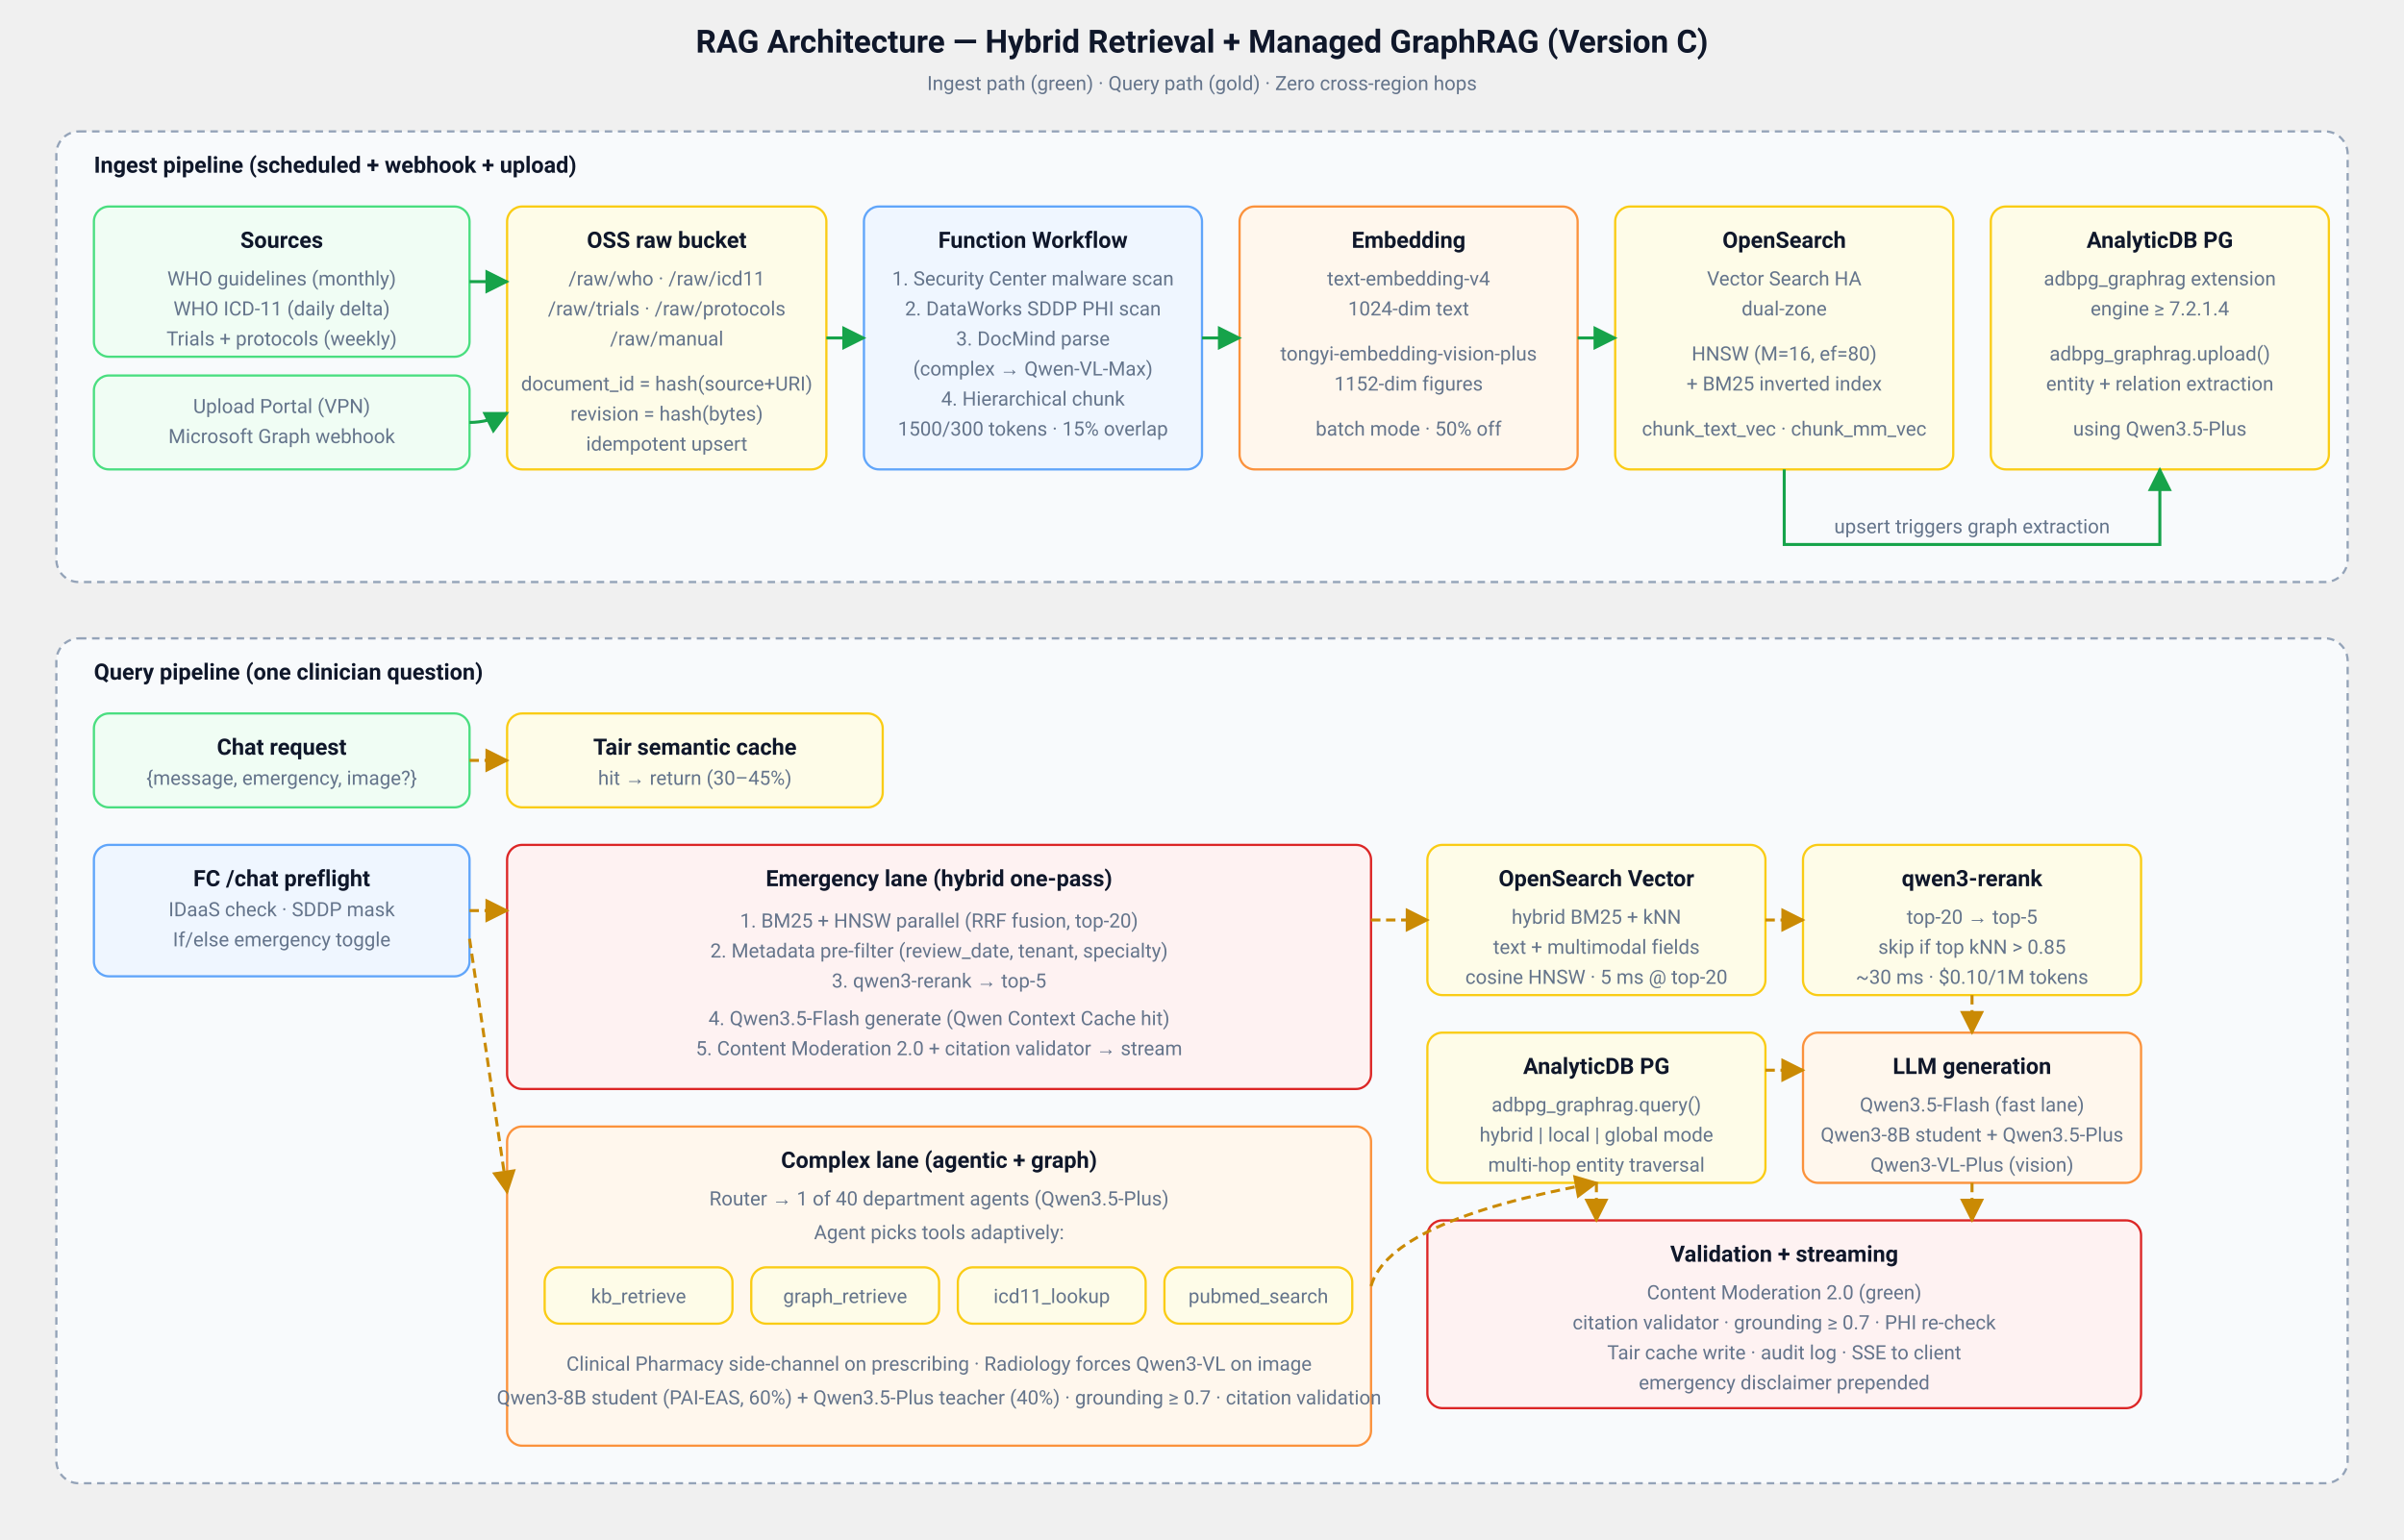
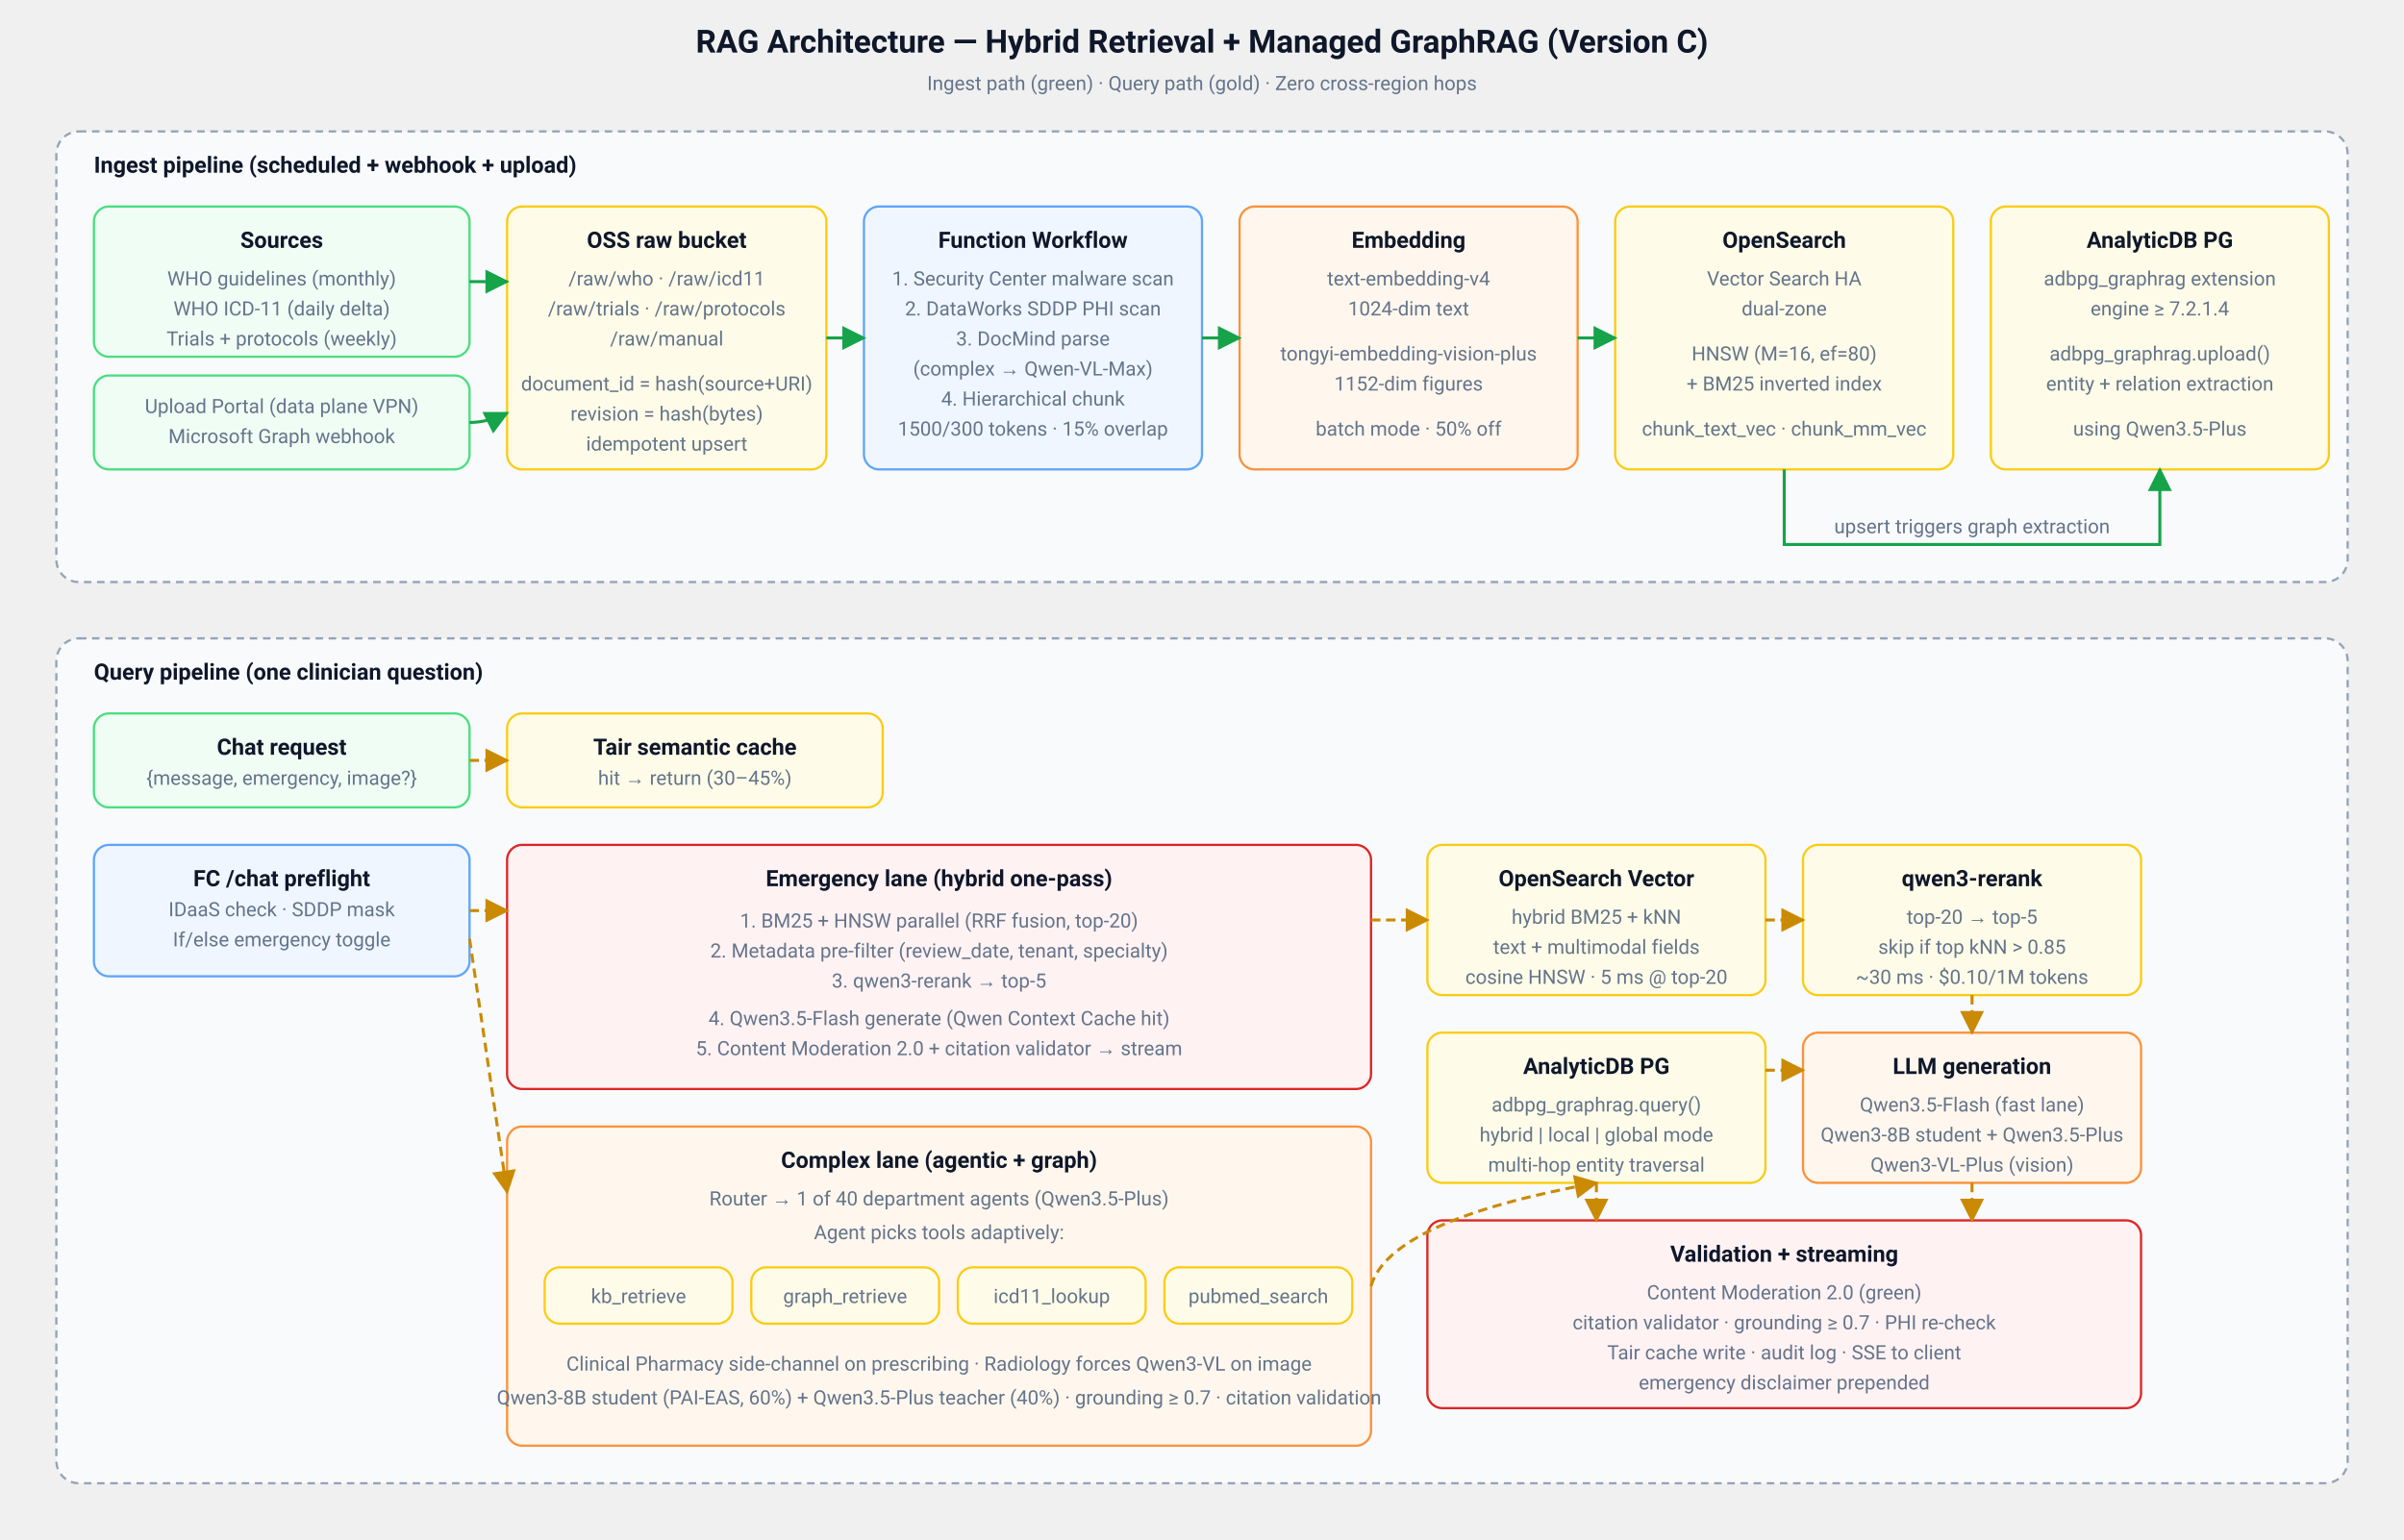
<svg xmlns="http://www.w3.org/2000/svg" viewBox="0 0 1280 820" font-family="-apple-system, Segoe UI, Roboto, Arial, sans-serif" font-size="12">
  <defs>
    <marker id="arr" viewBox="0 0 10 10" refX="9" refY="5" markerWidth="8" markerHeight="8" orient="auto-start-reverse">
      <path d="M0,0 L10,5 L0,10 z" fill="#64748b" />
    </marker>
    <marker id="arr-g" viewBox="0 0 10 10" refX="9" refY="5" markerWidth="8" markerHeight="8" orient="auto-start-reverse">
      <path d="M0,0 L10,5 L0,10 z" fill="#16a34a" />
    </marker>
    <marker id="arr-c" viewBox="0 0 10 10" refX="9" refY="5" markerWidth="8" markerHeight="8" orient="auto-start-reverse">
      <path d="M0,0 L10,5 L0,10 z" fill="#ca8a04" />
    </marker>
    <style>
      .box       { fill:#ffffff; stroke:#cbd5e1; stroke-width:1.2; rx:8; ry:8; }
      .box-in    { fill:#f0fdf4; stroke:#4ade80; }
      .box-proc  { fill:#eff6ff; stroke:#60a5fa; }
      .box-data  { fill:#fefce8; stroke:#facc15; }
      .box-llm   { fill:#fff7ed; stroke:#fb923c; }
      .box-out   { fill:#fef2f2; stroke:#dc2626; }
      .group     { fill:#f8fafc; stroke:#94a3b8; stroke-dasharray:4 3; stroke-width:1.2; rx:12; ry:12; }
      .title     { font-weight:700; fill:#0f172a; }
      .lbl-sm    { fill:#64748b; font-size:10.5px; }
      .edge      { stroke:#64748b; stroke-width:1.3; fill:none; }
      .edge-g    { stroke:#16a34a; stroke-width:1.6; fill:none; }
      .edge-c    { stroke:#ca8a04; stroke-width:1.6; fill:none; stroke-dasharray:5 3; }
    </style>
  </defs>
  <text x="640" y="28" text-anchor="middle" font-size="17" class="title">RAG Architecture — Hybrid Retrieval + Managed GraphRAG (Version C)</text>
  <text x="640" y="48" text-anchor="middle" class="lbl-sm">Ingest path (green) · Query path (gold) · Zero cross-region hops</text>
  <rect x="30" y="70" width="1220" height="240" class="group" />
  <text x="50" y="92" class="title">Ingest pipeline (scheduled + webhook + upload)</text>
  <rect x="50" y="110" width="200" height="80" class="box box-in" />
  <text x="150" y="132" text-anchor="middle" class="title">Sources</text>
  <text x="150" y="152" text-anchor="middle" class="lbl-sm">WHO guidelines (monthly)</text>
  <text x="150" y="168" text-anchor="middle" class="lbl-sm">WHO ICD-11 (daily delta)</text>
  <text x="150" y="184" text-anchor="middle" class="lbl-sm">Trials + protocols (weekly)</text>
  <rect x="50" y="200" width="200" height="50" class="box box-in" />
-   <text x="150" y="220" text-anchor="middle" class="lbl-sm">Upload Portal (VPN)</text>
+   <text x="150" y="220" text-anchor="middle" class="lbl-sm">Upload Portal (data plane VPN)</text>
  <text x="150" y="236" text-anchor="middle" class="lbl-sm">Microsoft Graph webhook</text>
  <rect x="270" y="110" width="170" height="140" class="box box-data" />
  <text x="355" y="132" text-anchor="middle" class="title">OSS raw bucket</text>
  <text x="355" y="152" text-anchor="middle" class="lbl-sm">/raw/who · /raw/icd11</text>
  <text x="355" y="168" text-anchor="middle" class="lbl-sm">/raw/trials · /raw/protocols</text>
  <text x="355" y="184" text-anchor="middle" class="lbl-sm">/raw/manual</text>
  <text x="355" y="208" text-anchor="middle" class="lbl-sm">document_id = hash(source+URI)</text>
  <text x="355" y="224" text-anchor="middle" class="lbl-sm">revision = hash(bytes)</text>
  <text x="355" y="240" text-anchor="middle" class="lbl-sm">idempotent upsert</text>
  <rect x="460" y="110" width="180" height="140" class="box box-proc" />
  <text x="550" y="132" text-anchor="middle" class="title">Function Workflow</text>
  <text x="550" y="152" text-anchor="middle" class="lbl-sm">1. Security Center malware scan</text>
  <text x="550" y="168" text-anchor="middle" class="lbl-sm">2. DataWorks SDDP PHI scan</text>
  <text x="550" y="184" text-anchor="middle" class="lbl-sm">3. DocMind parse</text>
  <text x="550" y="200" text-anchor="middle" class="lbl-sm">   (complex → Qwen-VL-Max)</text>
  <text x="550" y="216" text-anchor="middle" class="lbl-sm">4. Hierarchical chunk</text>
  <text x="550" y="232" text-anchor="middle" class="lbl-sm">   1500/300 tokens · 15% overlap</text>
  <rect x="660" y="110" width="180" height="140" class="box box-llm" />
  <text x="750" y="132" text-anchor="middle" class="title">Embedding</text>
  <text x="750" y="152" text-anchor="middle" class="lbl-sm">text-embedding-v4</text>
  <text x="750" y="168" text-anchor="middle" class="lbl-sm">1024-dim text</text>
  <text x="750" y="192" text-anchor="middle" class="lbl-sm">tongyi-embedding-vision-plus</text>
  <text x="750" y="208" text-anchor="middle" class="lbl-sm">1152-dim figures</text>
  <text x="750" y="232" text-anchor="middle" class="lbl-sm">batch mode · 50% off</text>
  <rect x="860" y="110" width="180" height="140" class="box box-data" />
  <text x="950" y="132" text-anchor="middle" class="title">OpenSearch</text>
  <text x="950" y="152" text-anchor="middle" class="lbl-sm">Vector Search HA</text>
  <text x="950" y="168" text-anchor="middle" class="lbl-sm">dual-zone</text>
  <text x="950" y="192" text-anchor="middle" class="lbl-sm">HNSW (M=16, ef=80)</text>
  <text x="950" y="208" text-anchor="middle" class="lbl-sm">+ BM25 inverted index</text>
  <text x="950" y="232" text-anchor="middle" class="lbl-sm">chunk_text_vec · chunk_mm_vec</text>
  <rect x="1060" y="110" width="180" height="140" class="box box-data" />
  <text x="1150" y="132" text-anchor="middle" class="title">AnalyticDB PG</text>
  <text x="1150" y="152" text-anchor="middle" class="lbl-sm">adbpg_graphrag extension</text>
  <text x="1150" y="168" text-anchor="middle" class="lbl-sm">engine ≥ 7.2.1.4</text>
  <text x="1150" y="192" text-anchor="middle" class="lbl-sm">adbpg_graphrag.upload()</text>
  <text x="1150" y="208" text-anchor="middle" class="lbl-sm">entity + relation extraction</text>
  <text x="1150" y="232" text-anchor="middle" class="lbl-sm">using Qwen3.5-Plus</text>
  <path d="M250 150 L270 150" class="edge-g" marker-end="url(#arr-g)" />
  <path d="M250 225 Q260 225 270 220" class="edge-g" marker-end="url(#arr-g)" />
  <path d="M440 180 L460 180" class="edge-g" marker-end="url(#arr-g)" />
  <path d="M640 180 L660 180" class="edge-g" marker-end="url(#arr-g)" />
  <path d="M840 180 L860 180" class="edge-g" marker-end="url(#arr-g)" />
  <path d="M950 250 L950 290 L1150 290 L1150 250" class="edge-g" marker-end="url(#arr-g)" />
  <text x="1050" y="284" text-anchor="middle" class="lbl-sm">upsert triggers graph extraction</text>
  <rect x="30" y="340" width="1220" height="450" class="group" />
  <text x="50" y="362" class="title">Query pipeline (one clinician question)</text>
  <rect x="50" y="380" width="200" height="50" class="box box-in" />
  <text x="150" y="402" text-anchor="middle" class="title">Chat request</text>
  <text x="150" y="418" text-anchor="middle" class="lbl-sm">{message, emergency, image?}</text>
  <rect x="50" y="450" width="200" height="70" class="box box-proc" />
  <text x="150" y="472" text-anchor="middle" class="title">FC /chat preflight</text>
  <text x="150" y="488" text-anchor="middle" class="lbl-sm">IDaaS check · SDDP mask</text>
  <text x="150" y="504" text-anchor="middle" class="lbl-sm">If/else emergency toggle</text>
  <rect x="270" y="380" width="200" height="50" class="box box-data" />
  <text x="370" y="402" text-anchor="middle" class="title">Tair semantic cache</text>
  <text x="370" y="418" text-anchor="middle" class="lbl-sm">hit → return (30–45%)</text>
  <rect x="270" y="450" width="460" height="130" class="box box-out" />
  <text x="500" y="472" text-anchor="middle" class="title">Emergency lane (hybrid one-pass)</text>
  <text x="500" y="494" text-anchor="middle" class="lbl-sm">1. BM25 + HNSW parallel (RRF fusion, top-20)</text>
  <text x="500" y="510" text-anchor="middle" class="lbl-sm">2. Metadata pre-filter (review_date, tenant, specialty)</text>
  <text x="500" y="526" text-anchor="middle" class="lbl-sm">3. qwen3-rerank → top-5</text>
  <text x="500" y="546" text-anchor="middle" class="lbl-sm">4. Qwen3.5-Flash generate (Qwen Context Cache hit)</text>
  <text x="500" y="562" text-anchor="middle" class="lbl-sm">5. Content Moderation 2.0 + citation validator → stream</text>
  <rect x="270" y="600" width="460" height="170" class="box box-llm" />
  <text x="500" y="622" text-anchor="middle" class="title">Complex lane (agentic + graph)</text>
  <text x="500" y="642" text-anchor="middle" class="lbl-sm">Router → 1 of 40 department agents (Qwen3.5-Plus)</text>
  <text x="500" y="660" text-anchor="middle" class="lbl-sm">Agent picks tools adaptively:</text>
  <rect x="290" y="675" width="100" height="30" class="box box-data" />
  <text x="340" y="694" text-anchor="middle" class="lbl-sm">kb_retrieve</text>
  <rect x="400" y="675" width="100" height="30" class="box box-data" />
  <text x="450" y="694" text-anchor="middle" class="lbl-sm">graph_retrieve</text>
  <rect x="510" y="675" width="100" height="30" class="box box-data" />
  <text x="560" y="694" text-anchor="middle" class="lbl-sm">icd11_lookup</text>
  <rect x="620" y="675" width="100" height="30" class="box box-data" />
  <text x="670" y="694" text-anchor="middle" class="lbl-sm">pubmed_search</text>
  <text x="500" y="730" text-anchor="middle" class="lbl-sm">Clinical Pharmacy side-channel on prescribing · Radiology forces Qwen3-VL on image</text>
  <text x="500" y="748" text-anchor="middle" class="lbl-sm">Qwen3-8B student (PAI-EAS, 60%) + Qwen3.5-Plus teacher (40%) · grounding ≥ 0.7 · citation validation</text>
  <rect x="760" y="450" width="180" height="80" class="box box-data" />
  <text x="850" y="472" text-anchor="middle" class="title">OpenSearch Vector</text>
  <text x="850" y="492" text-anchor="middle" class="lbl-sm">hybrid BM25 + kNN</text>
  <text x="850" y="508" text-anchor="middle" class="lbl-sm">text + multimodal fields</text>
  <text x="850" y="524" text-anchor="middle" class="lbl-sm">cosine HNSW · 5 ms @ top-20</text>
  <rect x="960" y="450" width="180" height="80" class="box box-data" />
  <text x="1050" y="472" text-anchor="middle" class="title">qwen3-rerank</text>
  <text x="1050" y="492" text-anchor="middle" class="lbl-sm">top-20 → top-5</text>
  <text x="1050" y="508" text-anchor="middle" class="lbl-sm">skip if top kNN &gt; 0.85</text>
  <text x="1050" y="524" text-anchor="middle" class="lbl-sm">~30 ms · $0.10/1M tokens</text>
  <rect x="760" y="550" width="180" height="80" class="box box-data" />
  <text x="850" y="572" text-anchor="middle" class="title">AnalyticDB PG</text>
  <text x="850" y="592" text-anchor="middle" class="lbl-sm">adbpg_graphrag.query()</text>
  <text x="850" y="608" text-anchor="middle" class="lbl-sm">hybrid | local | global mode</text>
  <text x="850" y="624" text-anchor="middle" class="lbl-sm">multi-hop entity traversal</text>
  <rect x="960" y="550" width="180" height="80" class="box box-llm" />
  <text x="1050" y="572" text-anchor="middle" class="title">LLM generation</text>
  <text x="1050" y="592" text-anchor="middle" class="lbl-sm">Qwen3.5-Flash (fast lane)</text>
  <text x="1050" y="608" text-anchor="middle" class="lbl-sm">Qwen3-8B student + Qwen3.5-Plus</text>
  <text x="1050" y="624" text-anchor="middle" class="lbl-sm">Qwen3-VL-Plus (vision)</text>
  <rect x="760" y="650" width="380" height="100" class="box box-out" />
  <text x="950" y="672" text-anchor="middle" class="title">Validation + streaming</text>
  <text x="950" y="692" text-anchor="middle" class="lbl-sm">Content Moderation 2.0 (green)</text>
  <text x="950" y="708" text-anchor="middle" class="lbl-sm">citation validator · grounding ≥ 0.7 · PHI re-check</text>
  <text x="950" y="724" text-anchor="middle" class="lbl-sm">Tair cache write · audit log · SSE to client</text>
  <text x="950" y="740" text-anchor="middle" class="lbl-sm">emergency disclaimer prepended</text>
  <path d="M250 405 L270 405" class="edge-c" marker-end="url(#arr-c)" />
  <path d="M250 485 L270 485" class="edge-c" marker-end="url(#arr-c)" />
  <path d="M250 500 L270 635" class="edge-c" marker-end="url(#arr-c)" />
  <path d="M730 490 L760 490" class="edge-c" marker-end="url(#arr-c)" />
  <path d="M940 490 L960 490" class="edge-c" marker-end="url(#arr-c)" />
  <path d="M730 685 Q740 650 850 630" class="edge-c" marker-end="url(#arr-c)" />
  <path d="M1050 530 L1050 550" class="edge-c" marker-end="url(#arr-c)" />
  <path d="M940 570 L960 570" class="edge-c" marker-end="url(#arr-c)" />
  <path d="M1050 630 L1050 650" class="edge-c" marker-end="url(#arr-c)" />
  <path d="M850 630 L850 650" class="edge-c" marker-end="url(#arr-c)" />
</svg>
